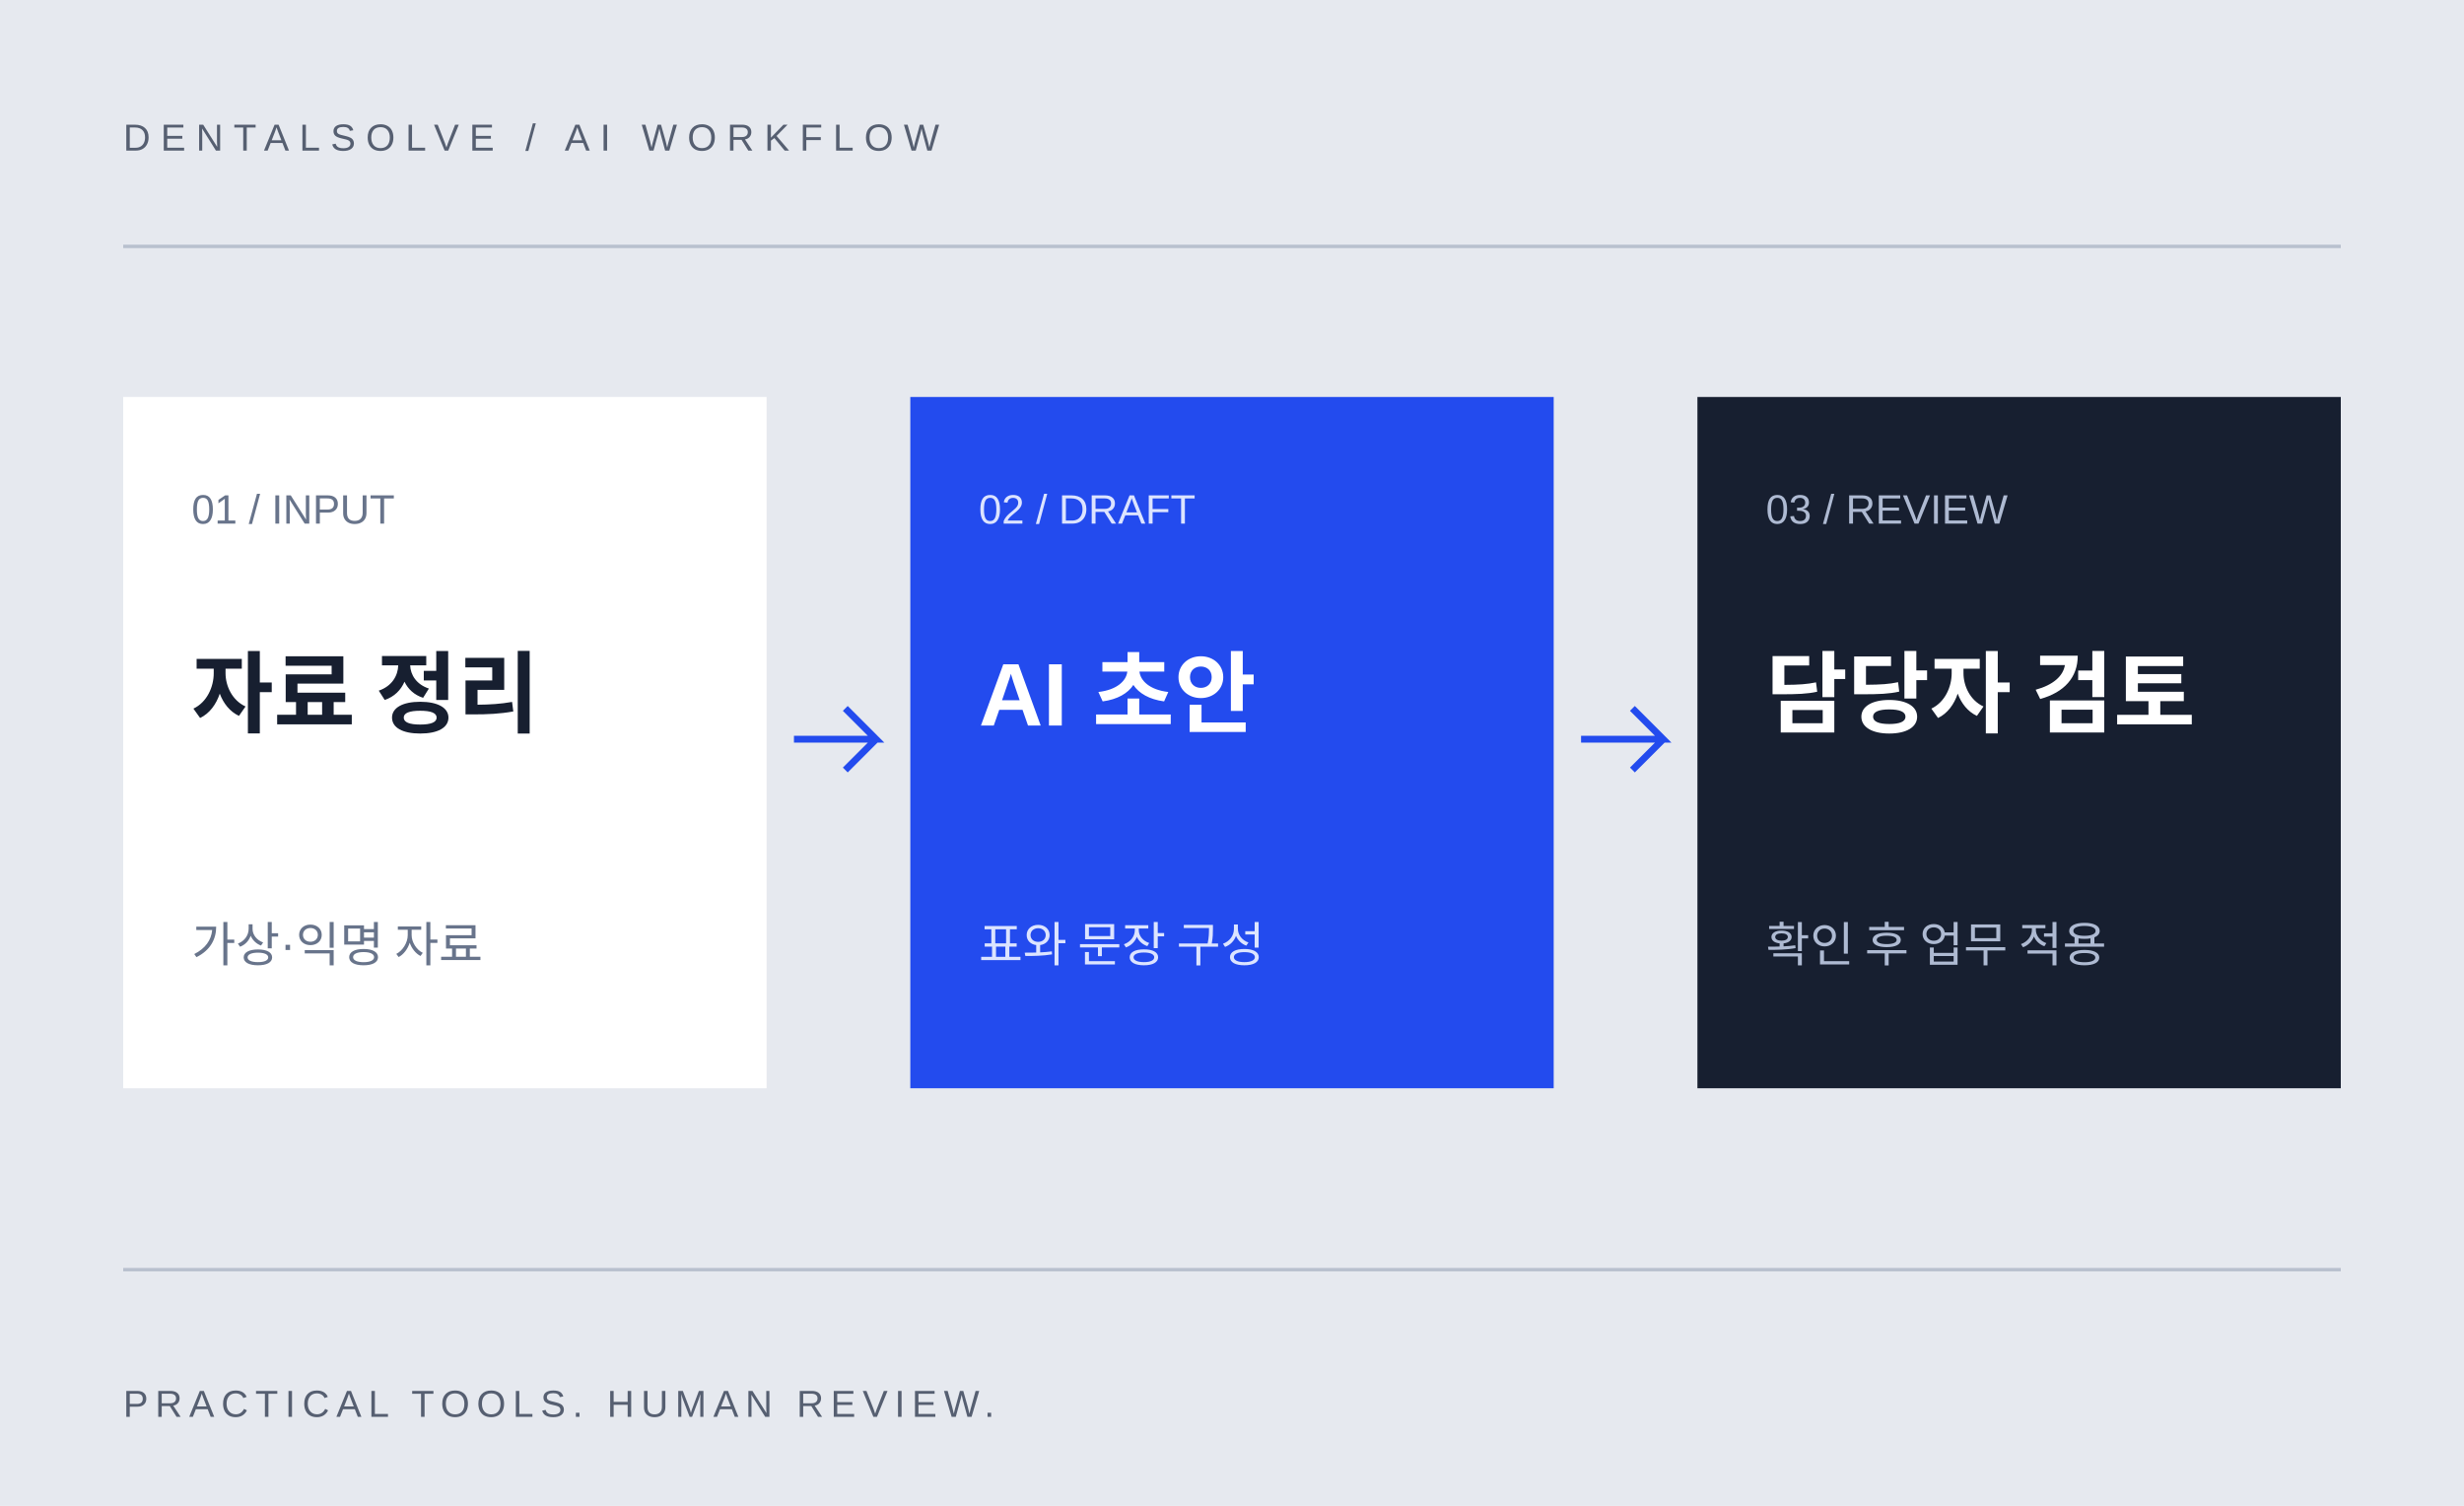
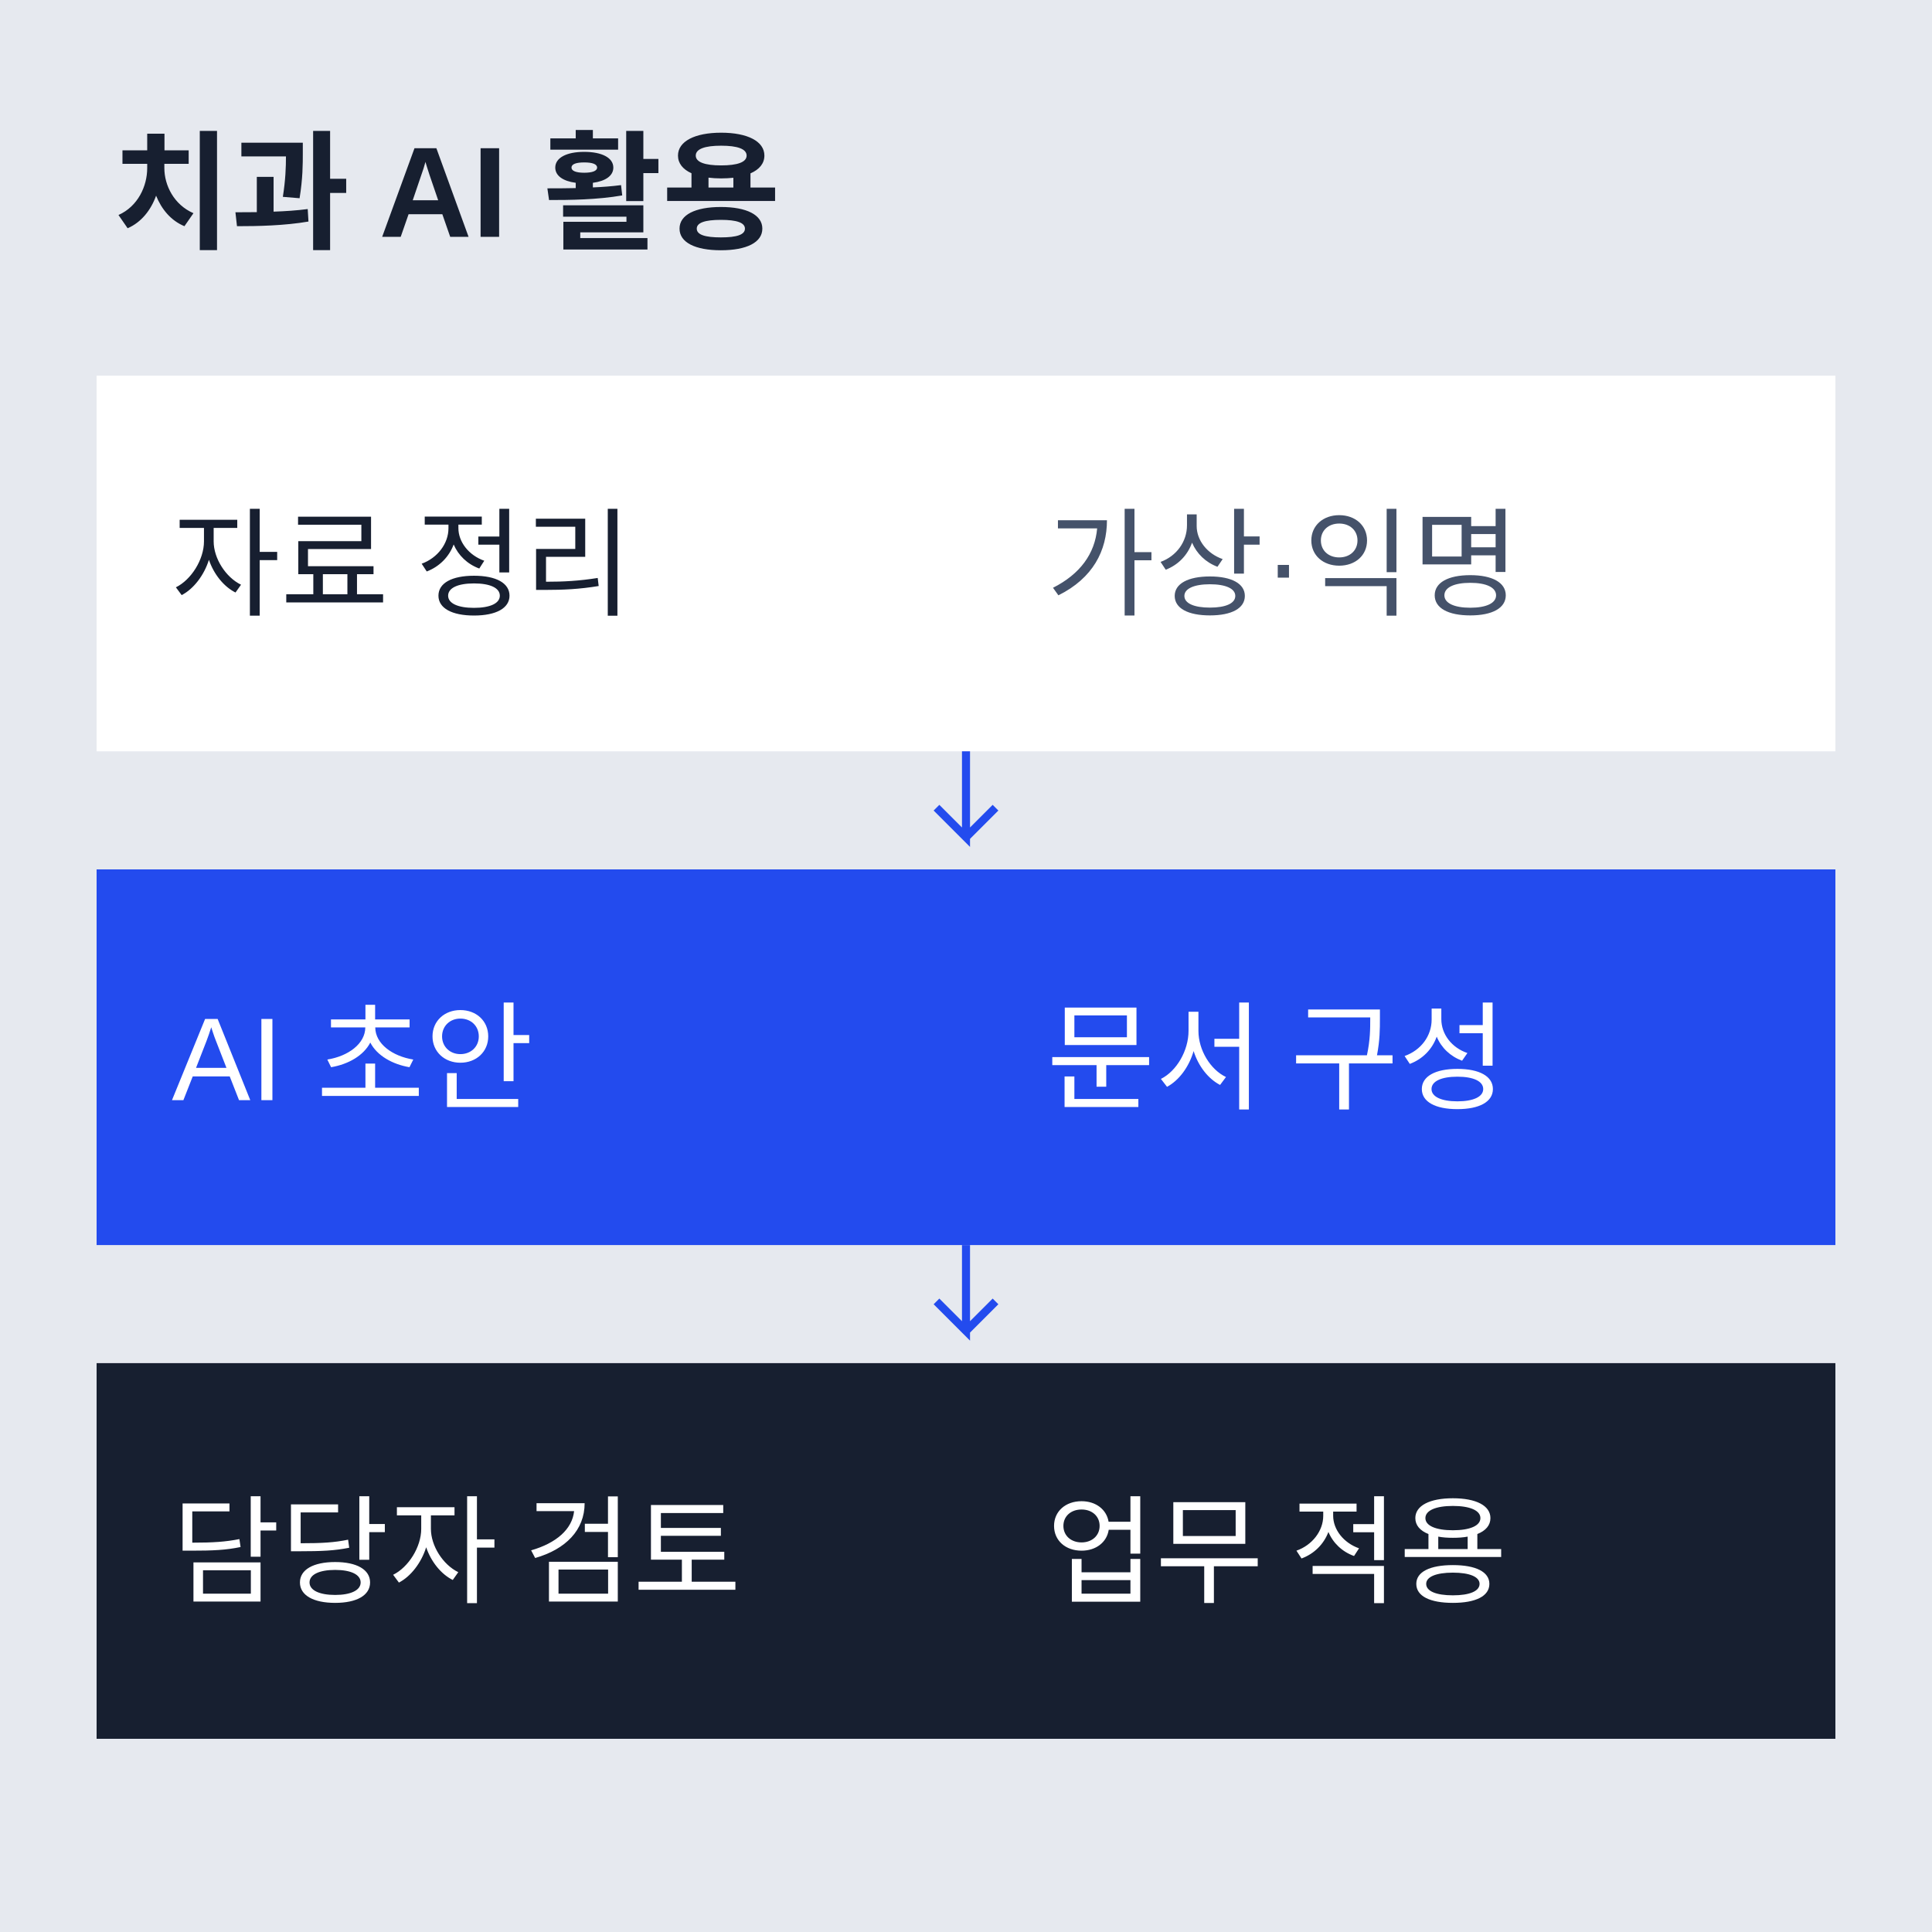
- <svg xmlns="http://www.w3.org/2000/svg" width="720" height="440" viewBox="0 0 720 440" fill="none">
+ <svg xmlns="http://www.w3.org/2000/svg" width="720" height="720" viewBox="0 0 720 720" fill="none">
  <style>text{font-family:Arial,'Apple SD Gothic Neo','Malgun Gothic',sans-serif}</style>
-   <rect width="720" height="440" fill="#E6E9EF" />
-   <text x="36" y="44" font-size="11" letter-spacing="3" fill="#565F71">DENTALSOLVE / AI WORKFLOW</text>
-   <path d="M36 72H684M36 371H684" stroke="#B8C0CE" />
-   <rect x="36" y="116" width="188" height="202" fill="#FFF" />
-   <rect x="266" y="116" width="188" height="202" fill="#234BEE" />
-   <rect x="496" y="116" width="188" height="202" fill="#171F30" />
-   <text x="56" y="153" font-size="12" fill="#68748B">01 / INPUT</text>
-   <text x="56" y="212" font-size="26" font-weight="700" fill="#171F30">자료 정리</text>
-   <text x="56" y="281" font-size="14" fill="#68748B">가상·익명 자료</text>
-   <text x="286" y="153" font-size="12" fill="#DCE4FF">02 / DRAFT</text>
-   <text x="286" y="212" font-size="26" font-weight="700" fill="#FFF">AI 초안</text>
-   <text x="286" y="281" font-size="14" fill="#DCE4FF">표와 문장 구성</text>
-   <text x="516" y="153" font-size="12" fill="#AEBAD2">03 / REVIEW</text>
-   <text x="516" y="212" font-size="26" font-weight="700" fill="#FFF">담당자 검토</text>
-   <text x="516" y="281" font-size="14" fill="#AEBAD2">확인 후 업무 적용</text>
-   <path d="M232 216H256L247 207M256 216L247 225M462 216H486L477 207M486 216L477 225" stroke="#234BEE" stroke-width="2" />
-   <text x="36" y="414" font-size="11" letter-spacing="2" fill="#565F71">PRACTICAL TOOLS. HUMAN REVIEW.</text>
+   <rect width="720" height="720" fill="#E6E9EF" />
+   <text x="42" y="89" fill="#171F30" font-size="48" font-weight="700">치과 AI 활용</text>
+   <rect x="36" y="140" width="648" height="140" fill="#FFF" />
+   <rect x="36" y="324" width="648" height="140" fill="#234BEE" />
+   <rect x="36" y="508" width="648" height="140" fill="#171F30" />
+   <g font-size="44">
+     <text x="64" y="226" fill="#171F30">자료 정리</text>
+     <text x="390" y="226" fill="#45526A">가상·익명</text>
+     <text x="64" y="410" fill="#FFF">AI 초안</text>
+     <text x="390" y="410" fill="#FFF">문서 구성</text>
+     <text x="64" y="594" fill="#FFF">담당자 검토</text>
+     <text x="390" y="594" fill="#FFF">업무 적용</text>
+   </g>
+   <path d="M360 280V312L349 301M360 312L371 301M360 464V496L349 485M360 496L371 485" stroke="#234BEE" stroke-width="3" />
</svg>
